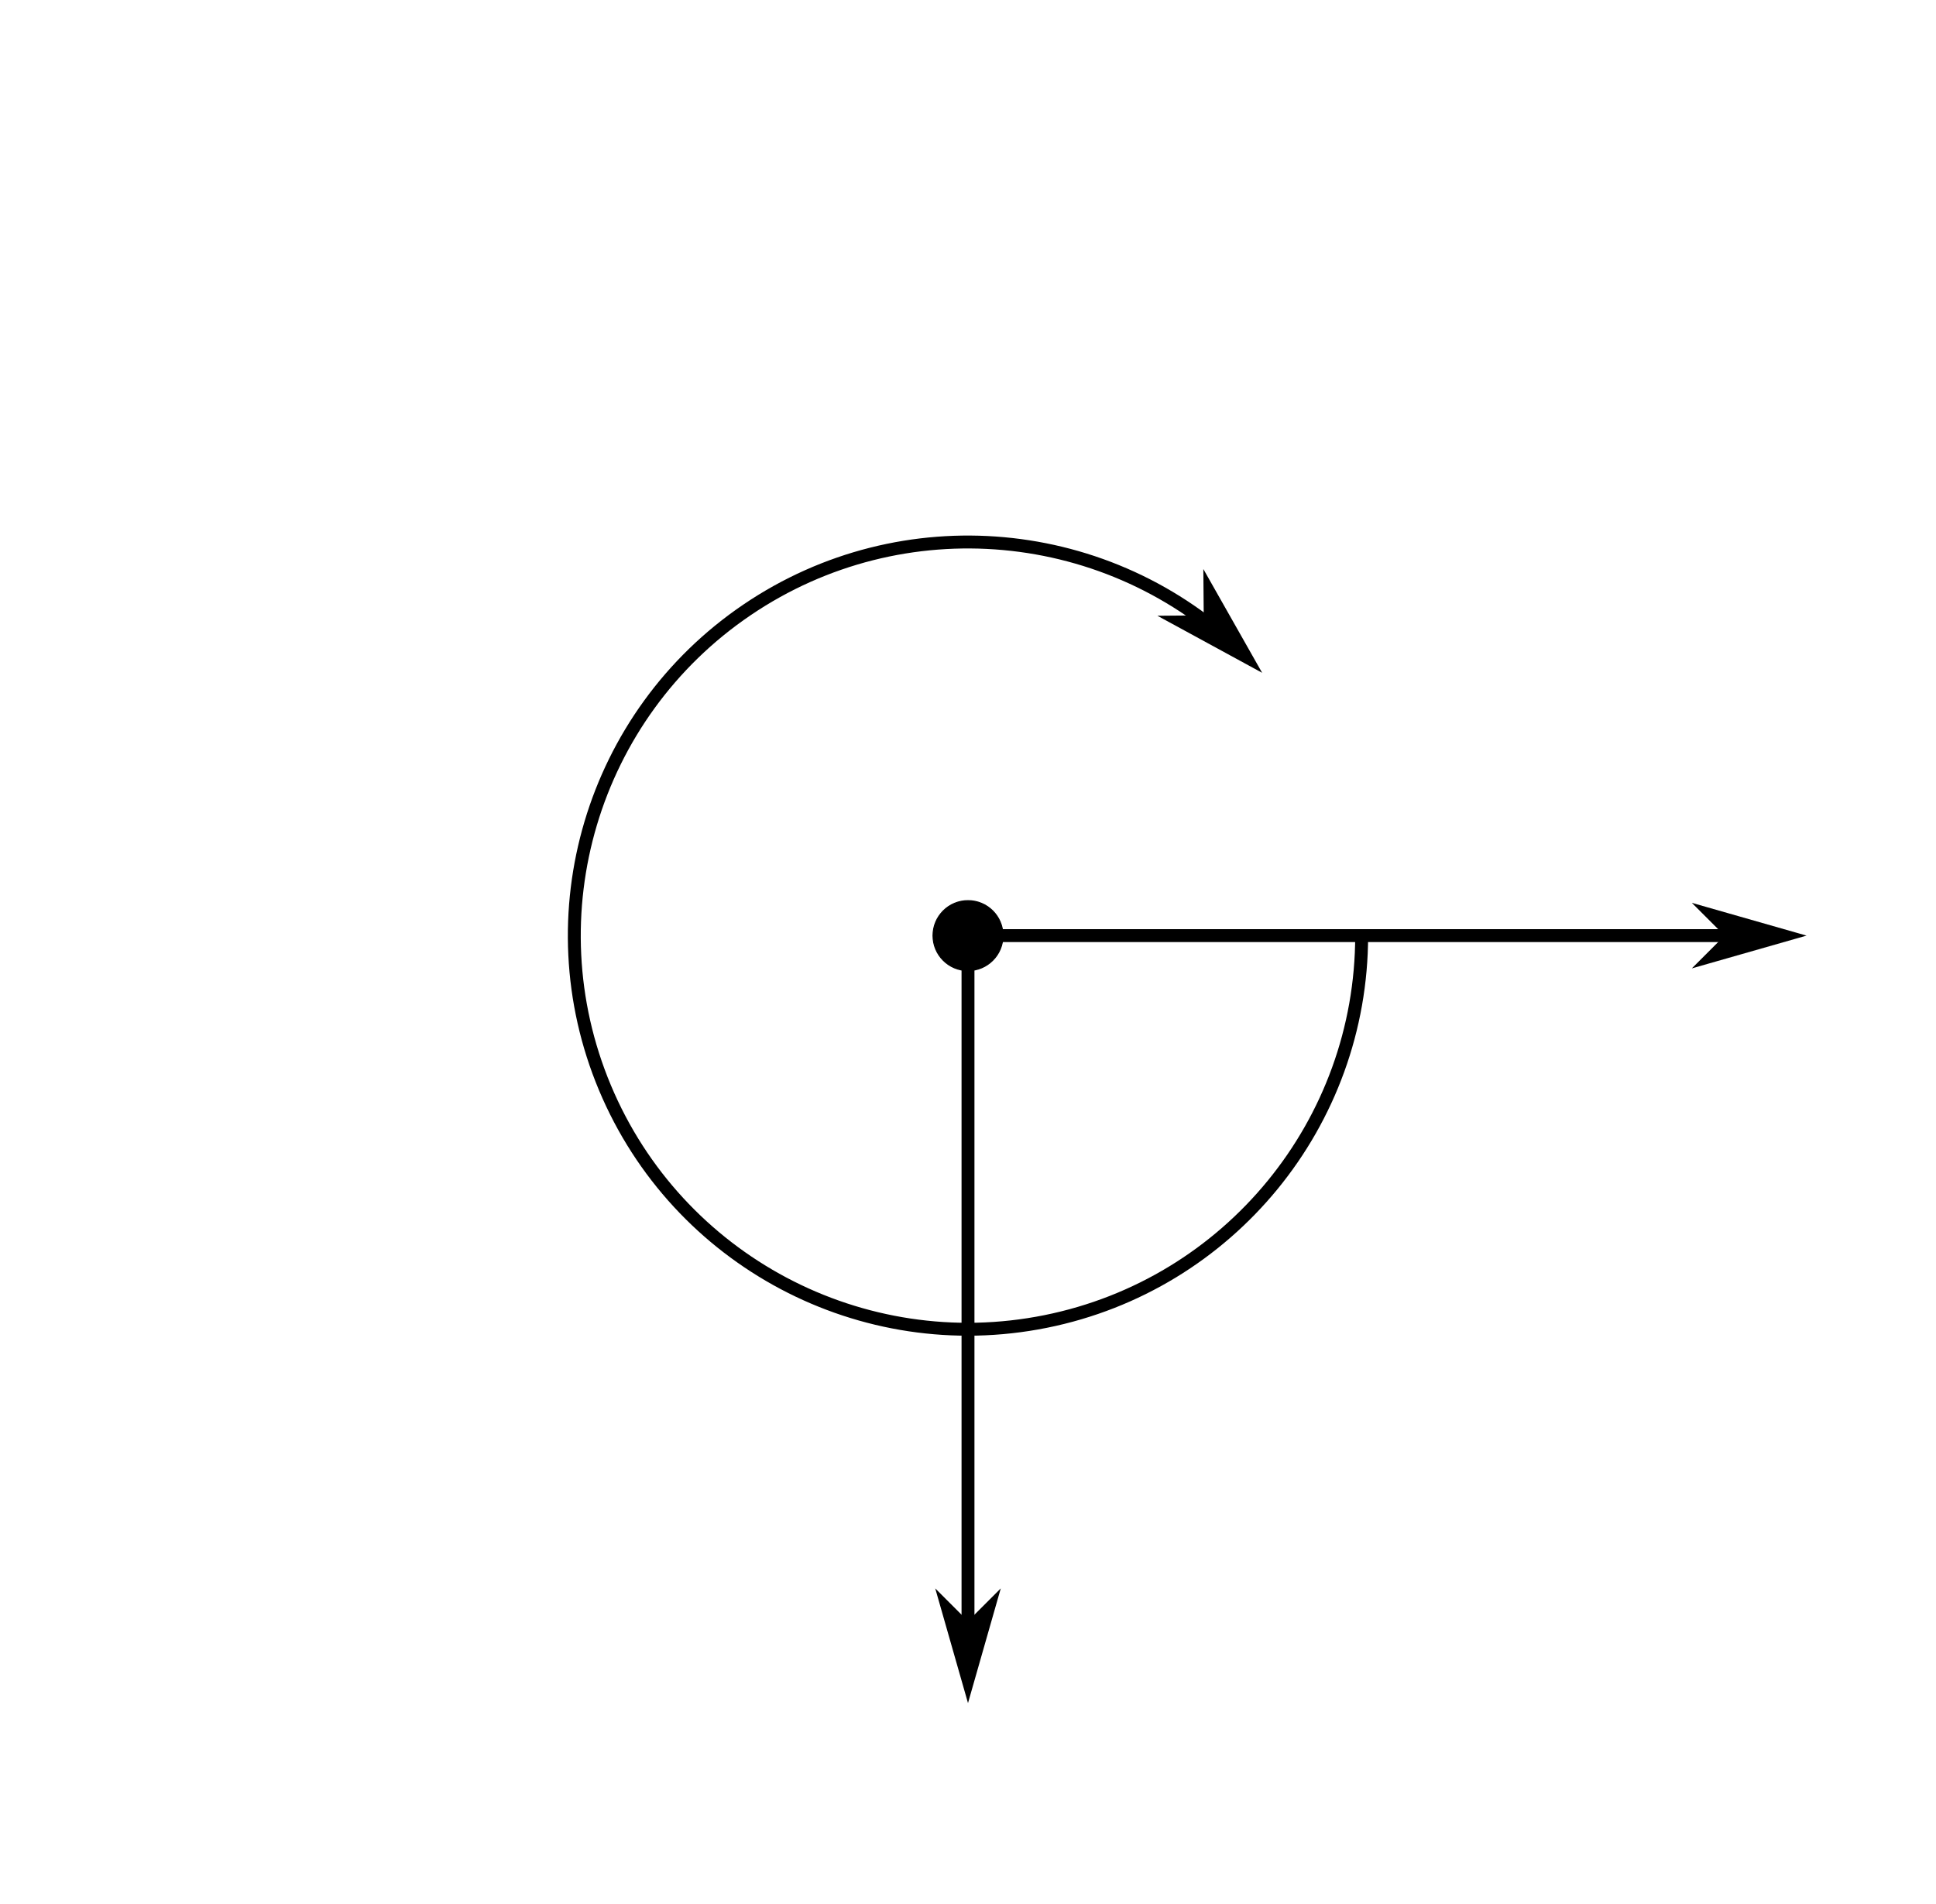
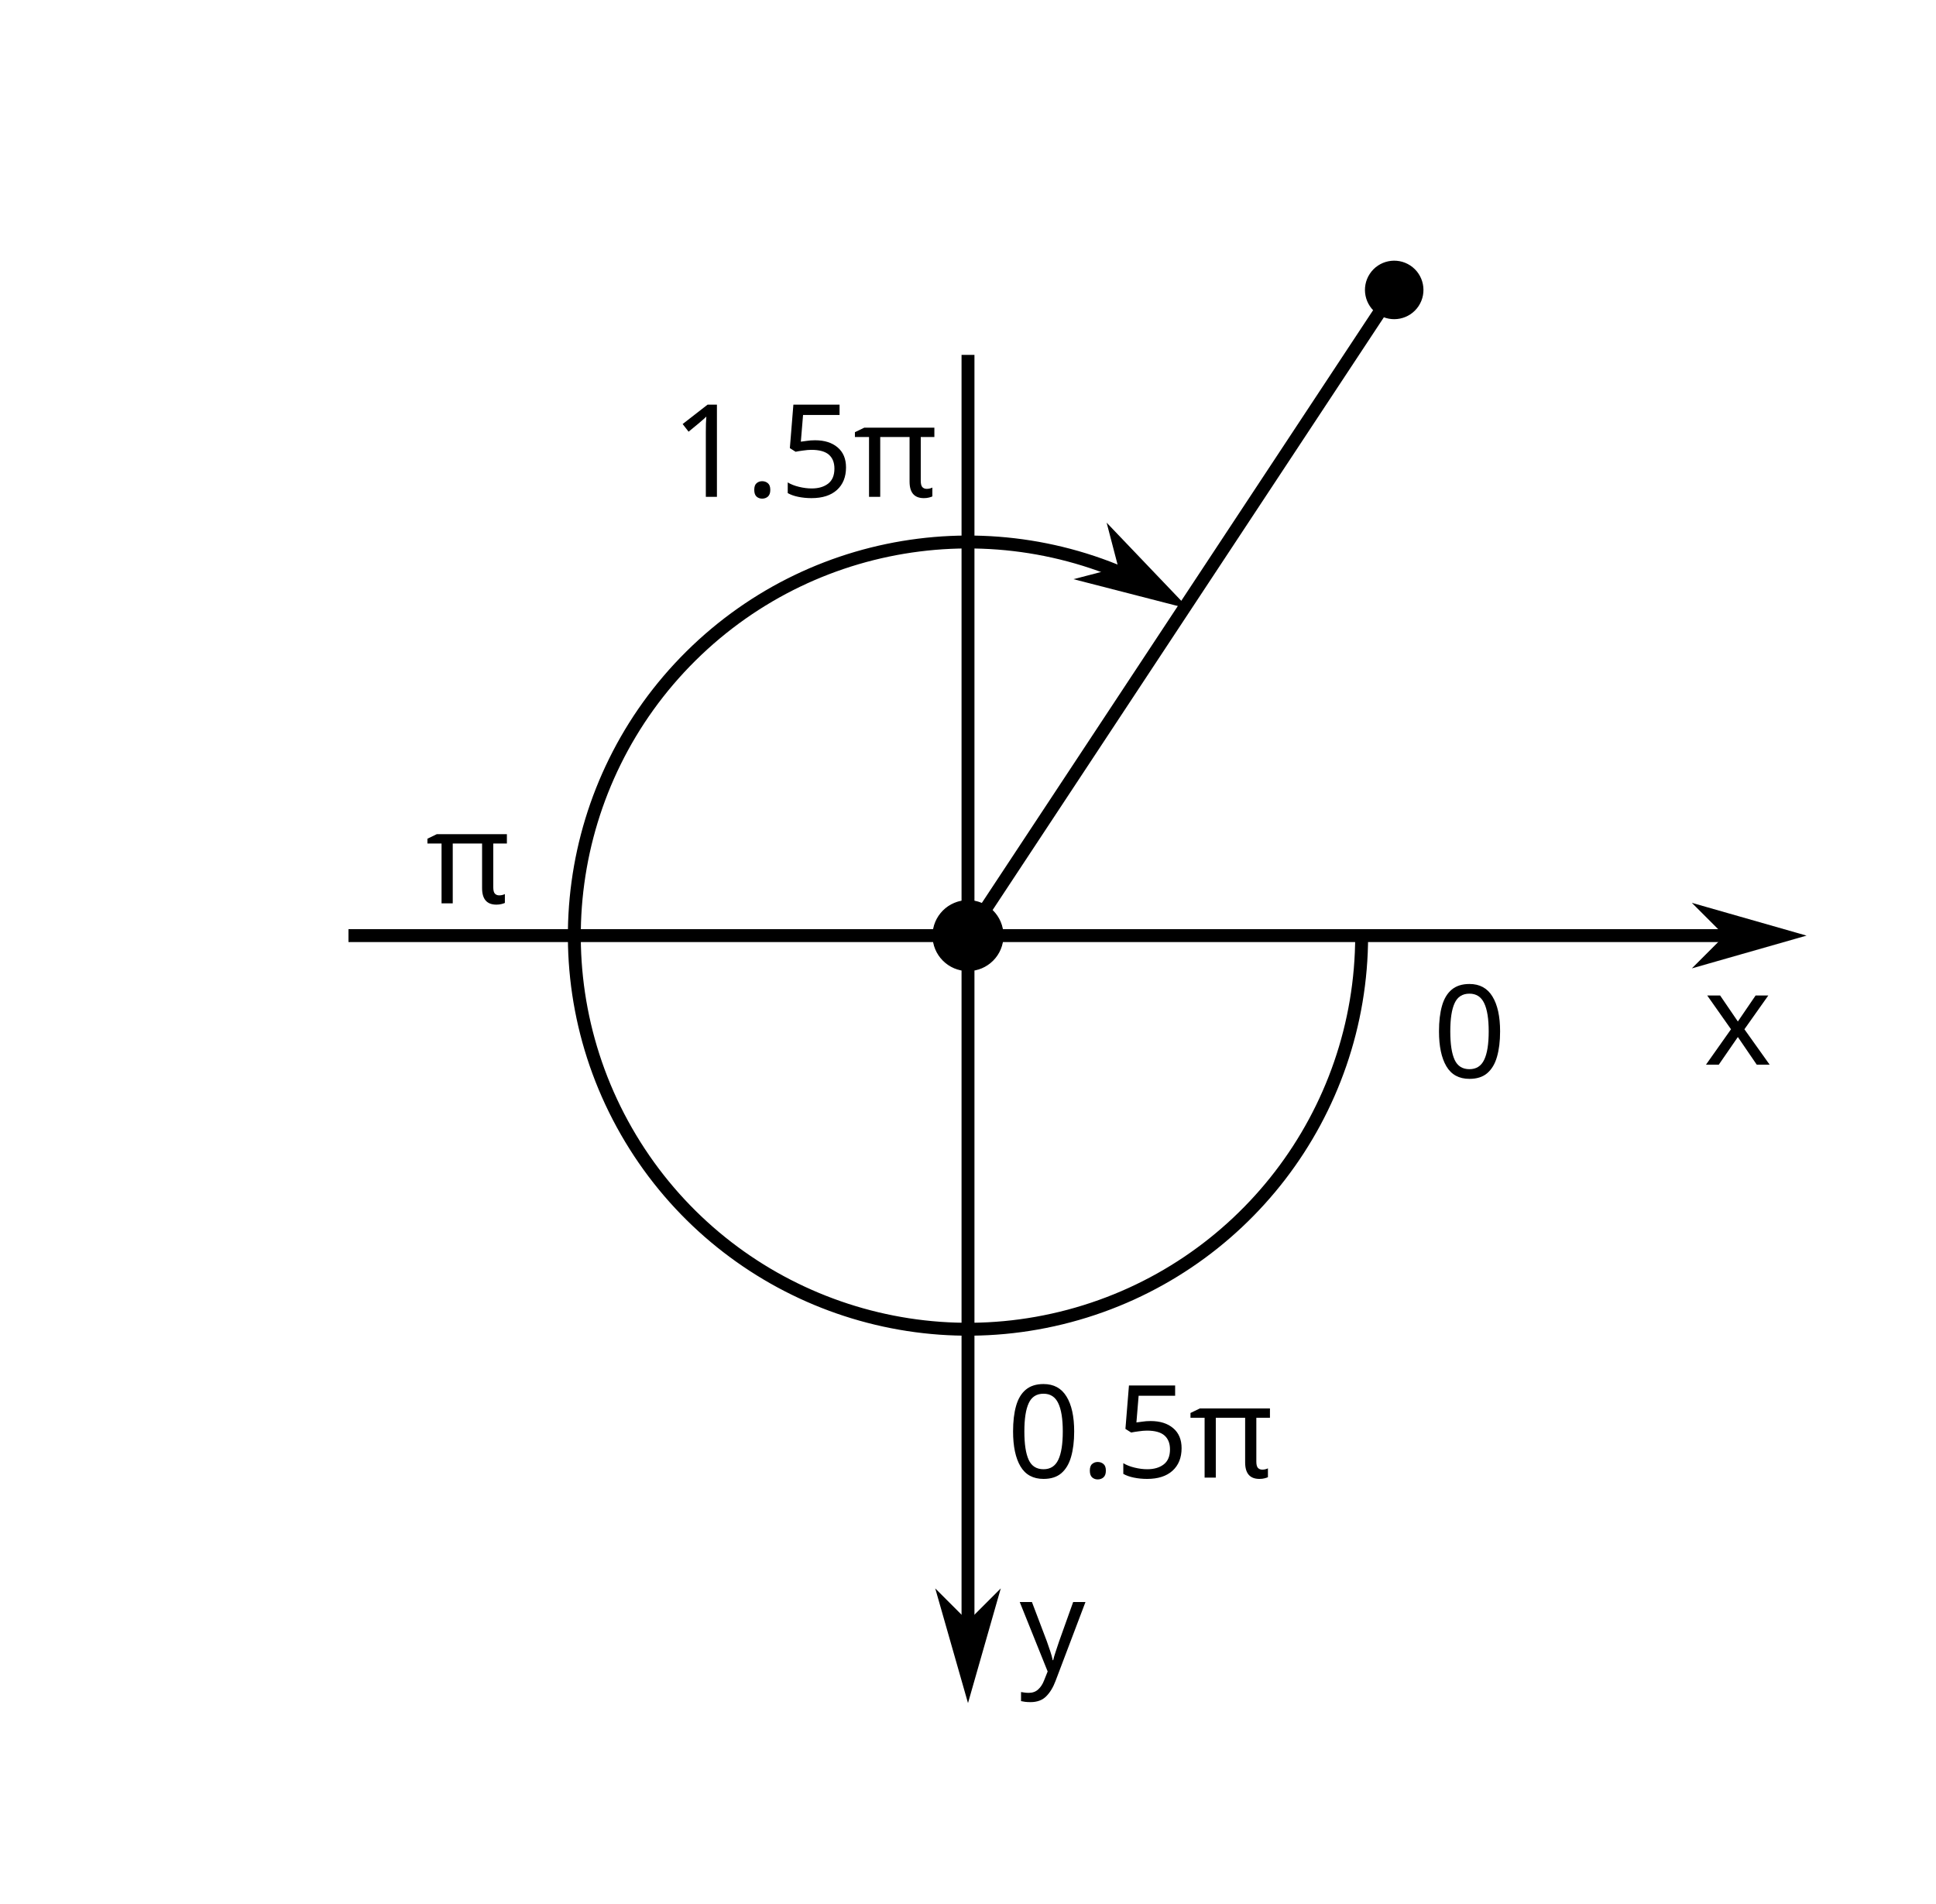
<svg xmlns="http://www.w3.org/2000/svg" width="300" height="295" id="svg2" version="1.1">
  <defs id="defs4">
+     <marker orient="auto" refY="0.0" refX="0.0" id="DotM" style="overflow:visible">
+       <path id="path3895" d="M -2.5,-1.0 C -2.5,1.76 -4.74,4.0 -7.5,4.0 C -10.26,4.0 -12.5,1.76 -12.5,-1.0 C -12.5,-3.76 -10.26,-6.0 -7.5,-6.0 C -4.74,-6.0 -2.5,-3.76 -2.5,-1.0 z " style="fill-rule:evenodd;stroke:#000000;stroke-width:1.0pt;marker-start:none;marker-end:none" transform="scale(0.4) translate(7.4, 1)" />
+     </marker>
+     <marker orient="auto" refY="0.0" refX="0.0" id="DotL" style="overflow:visible">
+       <path id="path3892" d="M -2.5,-1.0 C -2.5,1.76 -4.74,4.0 -7.5,4.0 C -10.26,4.0 -12.5,1.76 -12.5,-1.0 C -12.5,-3.76 -10.26,-6.0 -7.5,-6.0 C -4.74,-6.0 -2.5,-3.76 -2.5,-1.0 z " style="fill-rule:evenodd;stroke:#000000;stroke-width:1.0pt;marker-start:none;marker-end:none" transform="scale(0.8) translate(7.4, 1)" />
+     </marker>
    <marker orient="auto" refY="0.0" refX="0.0" id="Arrow1Mend" style="overflow:visible;">
      <path id="path3787" d="M 0.0,0.0 L 5.0,-5.0 L -12.5,0.0 L 5.0,5.0 L 0.0,0.0 z " style="fill-rule:evenodd;stroke:#000000;stroke-width:1.0pt;marker-start:none;" transform="scale(0.4) rotate(180) translate(10,0)" />
    </marker>
    <marker orient="auto" refY="0.0" refX="0.0" id="Arrow1Mstart" style="overflow:visible">
      <path id="path3784" d="M 0.0,0.0 L 5.0,-5.0 L -12.5,0.0 L 5.0,5.0 L 0.0,0.0 z " style="fill-rule:evenodd;stroke:#000000;stroke-width:1.0pt;marker-start:none" transform="scale(0.4) translate(10,0)" />
    </marker>
    <marker orient="auto" refY="0.0" refX="0.0" id="Arrow1Sstart" style="overflow:visible">
      <path id="path3790" d="M 0.0,0.0 L 5.0,-5.0 L -12.5,0.0 L 5.0,5.0 L 0.0,0.0 z " style="fill-rule:evenodd;stroke:#000000;stroke-width:1.0pt;marker-start:none" transform="scale(0.2) translate(6,0)" />
    </marker>
    <marker orient="auto" refY="0.0" refX="0.0" id="Arrow1Lstart" style="overflow:visible">
      <path id="path3778" d="M 0.0,0.0 L 5.0,-5.0 L -12.5,0.0 L 5.0,5.0 L 0.0,0.0 z " style="fill-rule:evenodd;stroke:#000000;stroke-width:1.0pt;marker-start:none" transform="scale(0.8) translate(12.5,0)" />
    </marker>
    <marker orient="auto" refY="0.0" refX="0.0" id="Arrow1Lend" style="overflow:visible;">
      <path id="path3781" d="M 0.0,0.0 L 5.0,-5.0 L -12.5,0.0 L 5.0,5.0 L 0.0,0.0 z " style="fill-rule:evenodd;stroke:#000000;stroke-width:1.0pt;marker-start:none;" transform="scale(0.8) rotate(180) translate(12.5,0)" />
    </marker>
  </defs>
  <g id="layer1" transform="translate(0,-757.3622)">
-     <path style="fill:#000000;stroke:#000000" id="path3001" d="m 185,145 a 35,35 0 1 1 -70,0 35,35 0 1 1 70,0 z" transform="matrix(0.1549296,0,0,0.1549296,126.7606,879.8974)" />
-     <path style="fill:none;stroke:#000000;stroke-width:2;stroke-linecap:butt;stroke-linejoin:miter;stroke-opacity:1;marker-start:url(#Arrow1Mstart);marker-mid:none;marker-end:url(#Arrow1Mend);stroke-miterlimit:4;stroke-dasharray:none" d="m 150,260 0,-115 126,0" id="path3003" transform="translate(0,757.3622)" />
-     <path style="fill:none;stroke:#000000;stroke-width:2.885;stroke-miterlimit:4;stroke-dasharray:none;marker-end:url(#Arrow1Mend)" id="path5715" d="M 238,145 A 88,88 0 1 1 211.7,82.254" transform="matrix(0.6931818,0,0,0.6931818,46.02273,801.8508)" />
+     <path style="fill:#000000;stroke:#000000" id="path3001" d="m 185,145 c 0,19.33 -15.67,35 -35,35 -19.33,0 -35,-15.67 -35,-35 0,-19.33 15.67,-35 35,-35 19.33,0 35,15.67 35,35 z" transform="matrix(0.1549296,0,0,0.1549296,126.7606,879.8974)" />
+     <path style="fill:none;stroke:#000000;stroke-width:2;stroke-linecap:butt;stroke-linejoin:miter;stroke-miterlimit:4;stroke-opacity:1;stroke-dasharray:none;marker-start:url(#Arrow1Mstart);marker-mid:none;marker-end:url(#Arrow1Mend)" d="m 150,260 0,-115 126,0" id="path3003" transform="translate(0,757.3622)" />
+     <path style="fill:none;stroke:#000000;stroke-width:2.885;stroke-miterlimit:4;stroke-dasharray:none;marker-end:url(#Arrow1Mend)" id="path5715" d="M 238,145 A 88,88 0 1 1 194.5,69.081" transform="matrix(0.6931818,0,0,0.6931818,46.02273,801.8508)" />
+     <text xml:space="preserve" style="font-size:40px;font-style:normal;font-weight:normal;line-height:125%;letter-spacing:0px;word-spacing:0px;fill:#000000;fill-opacity:1;stroke:none;font-family:Sans" x="222" y="924.362" id="text2997">
+       <tspan x="222" y="924.362" id="tspan3001" style="font-size:20px">0</tspan>
+     </text>
+     <text id="text3009" y="986.362" x="156" style="font-size:40px;font-style:normal;font-weight:normal;line-height:125%;letter-spacing:0px;word-spacing:0px;fill:#000000;fill-opacity:1;stroke:none;font-family:Sans" xml:space="preserve">
+       <tspan id="tspan3013" style="font-size:20px" x="156" y="986.362">0.5π</tspan>
+     </text>
+     <text xml:space="preserve" style="font-size:40px;font-style:normal;font-weight:normal;line-height:125%;letter-spacing:0px;word-spacing:0px;fill:#000000;fill-opacity:1;stroke:none;font-family:Sans" x="66" y="897.362" id="text3015">
+       <tspan y="897.362" x="66" style="font-size:20px" id="tspan3017">π</tspan>
+     </text>
+     <text xml:space="preserve" style="font-size:40px;font-style:normal;font-weight:normal;line-height:125%;letter-spacing:0px;word-spacing:0px;fill:#000000;fill-opacity:1;stroke:none;font-family:Sans" x="104" y="834.362" id="text3023">
+       <tspan y="834.362" x="104" style="font-size:20px" id="tspan3025">1.5π</tspan>
+     </text>
+     <path style="fill:none;stroke:#000000;stroke-width:2;stroke-linecap:butt;stroke-linejoin:miter;stroke-opacity:1;stroke-miterlimit:4;stroke-dasharray:none;marker-end:none;marker-start:url(#DotM)" d="M 216,45 C 150,145 150,145 150,145" id="path3027" transform="translate(0,757.3622)" />
+     <text xml:space="preserve" style="font-size:40px;font-style:normal;font-weight:normal;line-height:125%;letter-spacing:0px;word-spacing:0px;fill:#000000;fill-opacity:1;stroke:none;font-family:Sans" x="264" y="922.362" id="text4669">
+       <tspan id="tspan4671" x="264" y="922.362" style="font-size:20px">x</tspan>
+     </text>
+     <text id="text4673" y="1016.362" x="158" style="font-size:40px;font-style:normal;font-weight:normal;line-height:125%;letter-spacing:0px;word-spacing:0px;fill:#000000;fill-opacity:1;stroke:none;font-family:Sans" xml:space="preserve">
+       <tspan style="font-size:20px" y="1016.362" x="158" id="tspan4675">y</tspan>
+     </text>
+     <path style="fill:none;stroke:#000000;stroke-width:2;stroke-linecap:butt;stroke-linejoin:miter;stroke-opacity:1;stroke-miterlimit:4;stroke-dasharray:none" d="m 150,55 0,90 -96,0" id="path4677" transform="translate(0,757.3622)" />
  </g>
</svg>
